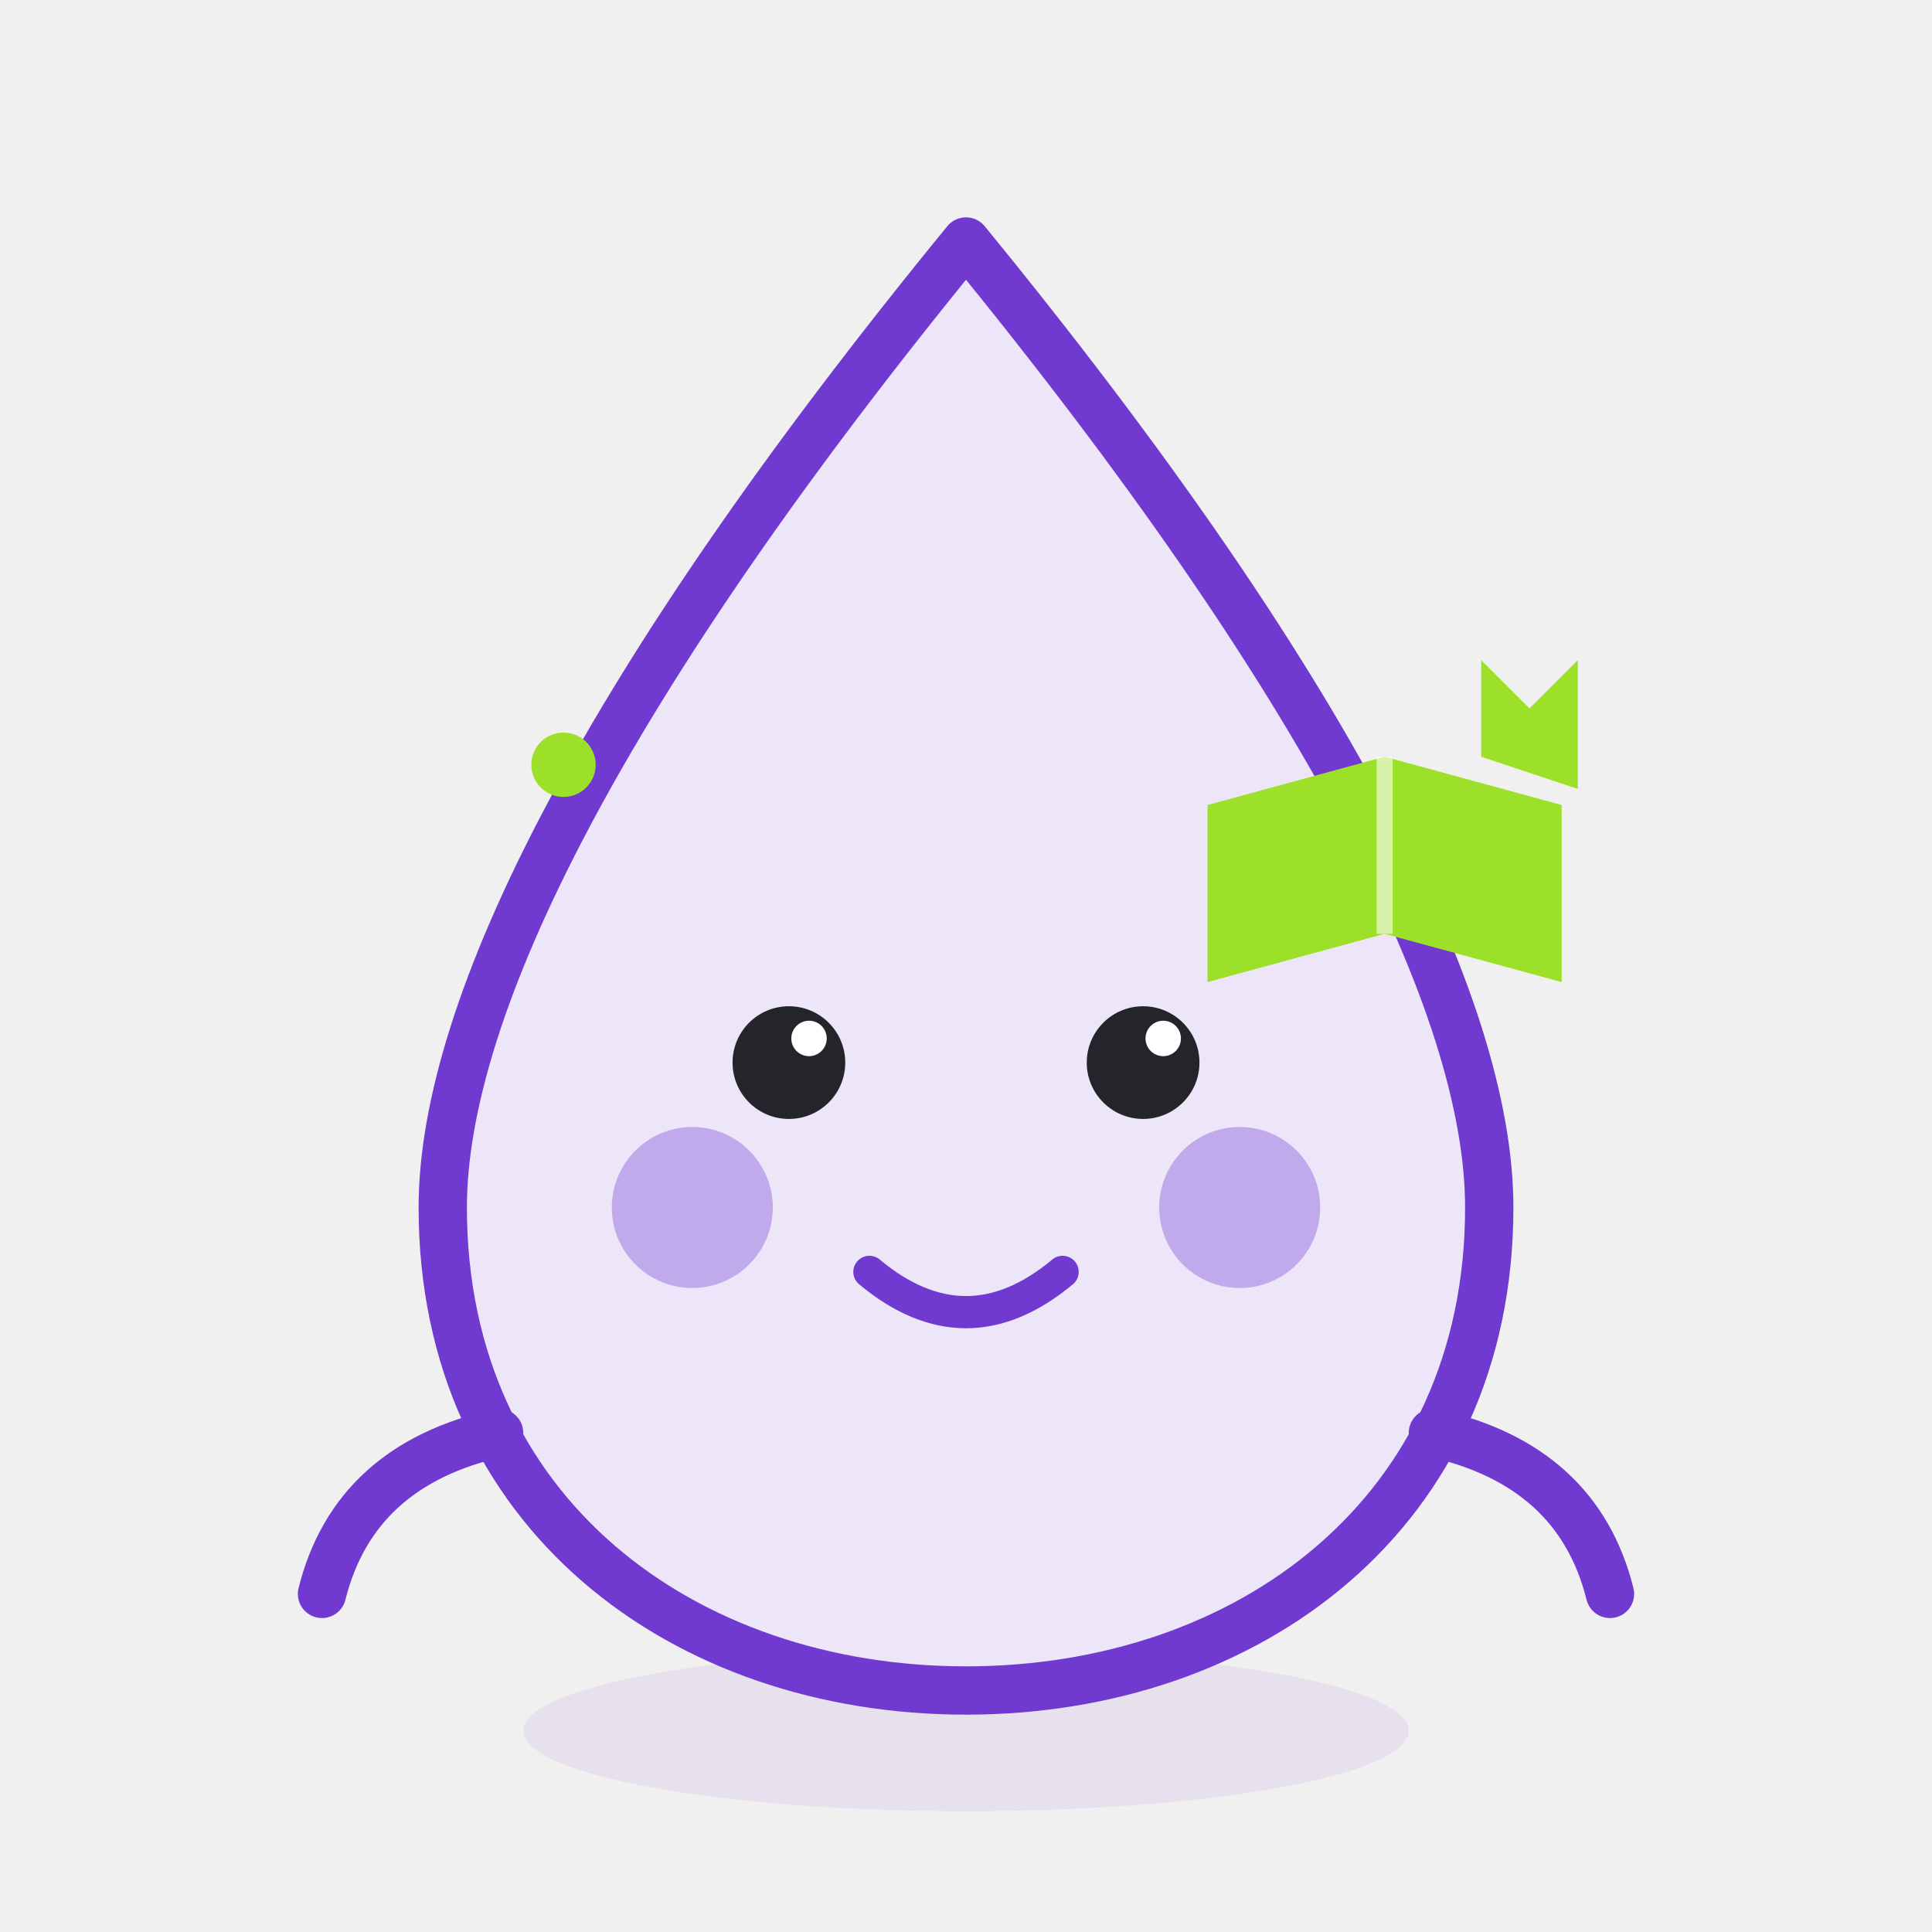
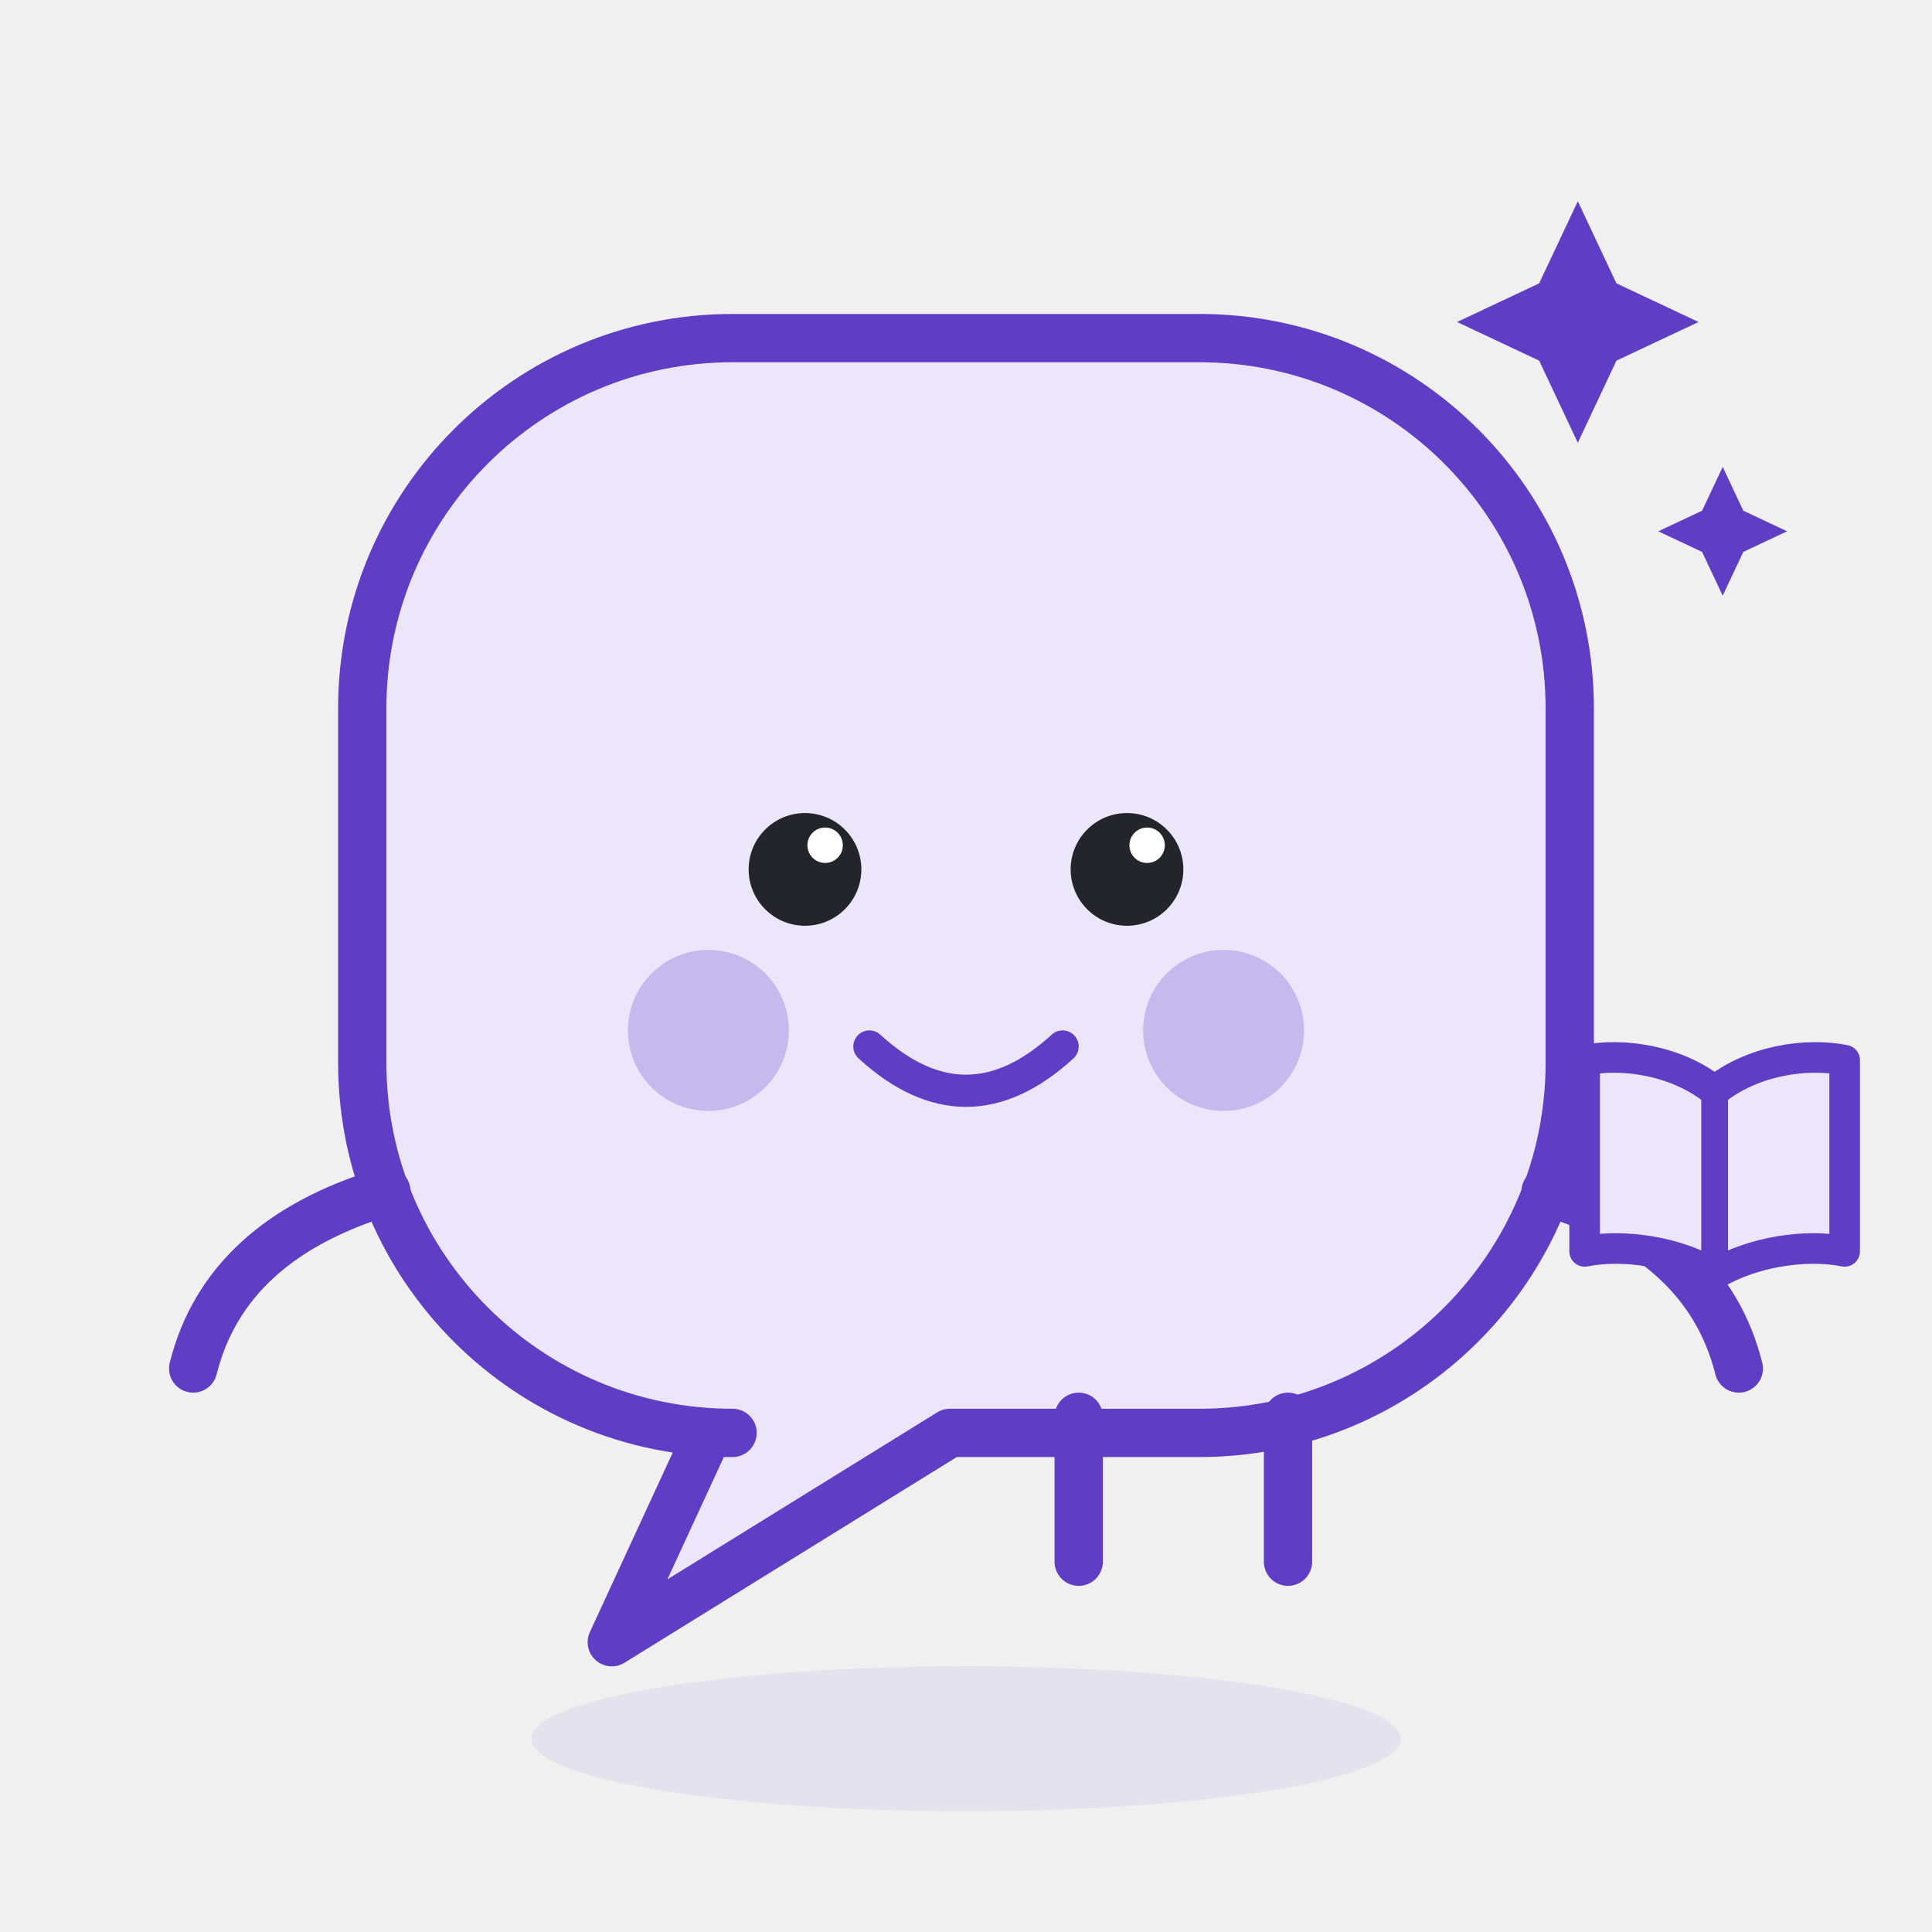
<svg xmlns="http://www.w3.org/2000/svg" viewBox="0 0 240 240" role="img" aria-label="マスコットキャラクター マナミンちゃん">
-   <ellipse cx="120" cy="215" rx="55" ry="10" fill="#7039d0" opacity="0.08" />
-   <path d="M120 30 C 165 85, 185 125, 185 150 C 185 188, 155 210, 120 210 C 85 210, 55 188, 55 150 C 55 125, 75 85, 120 30 Z" fill="#ede6f9" stroke="#7039d0" stroke-width="6" stroke-linejoin="round" />
-   <circle cx="86" cy="150" r="10" fill="#7039d0" opacity="0.35" />
-   <circle cx="154" cy="150" r="10" fill="#7039d0" opacity="0.35" />
-   <circle cx="98" cy="132" r="7" fill="#24242b" />
-   <circle cx="142" cy="132" r="7" fill="#24242b" />
-   <circle cx="100.5" cy="129" r="2.2" fill="#fff" />
-   <circle cx="144.5" cy="129" r="2.2" fill="#fff" />
-   <path d="M108 158 Q120 168 132 158" stroke="#7039d0" stroke-width="4" fill="none" stroke-linecap="round" />
-   <path d="M150 100 L172 94 L194 100 L194 122 L172 116 L150 122 Z" fill="#9de029" />
-   <line x1="172" y1="94" x2="172" y2="116" stroke="#fff" stroke-width="2" opacity="0.6" />
-   <path d="M184 94 L184 82 L190 88 L196 82 L196 98 Z" fill="#9de029" />
-   <circle cx="70" cy="95" r="4" fill="#9de029" />
-   <path d="M62 178 q-18 4 -22 20" stroke="#7039d0" stroke-width="6" fill="none" stroke-linecap="round" />
-   <path d="M178 178 q18 4 22 20" stroke="#7039d0" stroke-width="6" fill="none" stroke-linecap="round" />
+   <ellipse cx="120" cy="216" rx="54" ry="9" fill="#5f3dc4" opacity="0.08" />
+   <path d="M91 42 H149 A46 46 0 0 1 195 88 V132 A46 46 0 0 1 149 178 H118 L76 204 L88 178 H91 A46 46 0 0 1 45 132 V88 A46 46 0 0 1 91 42 Z" fill="#ece6fb" stroke="#5f3dc4" stroke-width="6" stroke-linejoin="round" />
+   <path d="M196 25 L200.8 35.2 L211 40 L200.8 44.8 L196 55 L191.2 44.8 L181 40 L191.2 35.2 Z" fill="#5f3dc4" />
+   <path d="M214 58 L216.56 63.44 L222 66 L216.56 68.56 L214 74 L211.44 68.56 L206 66 L211.44 63.44 Z" fill="#5f3dc4" />
+   <circle cx="88" cy="128" r="10" fill="#a794e3" opacity="0.55" />
+   <circle cx="152" cy="128" r="10" fill="#a794e3" opacity="0.55" />
+   <circle cx="100" cy="108" r="7" fill="#24242b" />
+   <circle cx="140" cy="108" r="7" fill="#24242b" />
+   <circle cx="102.5" cy="105" r="2.2" fill="#fff" />
+   <circle cx="142.5" cy="105" r="2.2" fill="#fff" />
+   <path d="M108 130 Q120 141 132 130" stroke="#5f3dc4" stroke-width="4" fill="none" stroke-linecap="round" />
+   <path d="M134 176 v18" stroke="#5f3dc4" stroke-width="6" stroke-linecap="round" />
+   <path d="M160 176 v18" stroke="#5f3dc4" stroke-width="6" stroke-linecap="round" />
+   <path d="M48 148 q-20 6 -24 22" stroke="#5f3dc4" stroke-width="6" fill="none" stroke-linecap="round" />
+   <path d="M192 148 q20 6 24 22" stroke="#5f3dc4" stroke-width="6" fill="none" stroke-linecap="round" />
+   <g transform="translate(194 126) scale(0.95)">
+     <path d="M20 10 C15 6 8 5 3 6 V31 C8 30 15 31 20 34 C25 31 32 30 37 31 V6 C32 5 25 6 20 10 Z" fill="#ece6fb" stroke="#5f3dc4" stroke-width="4" stroke-linejoin="round" />
+     <path d="M20 10 V34" stroke="#5f3dc4" stroke-width="3.5" />
+   </g>
</svg>
